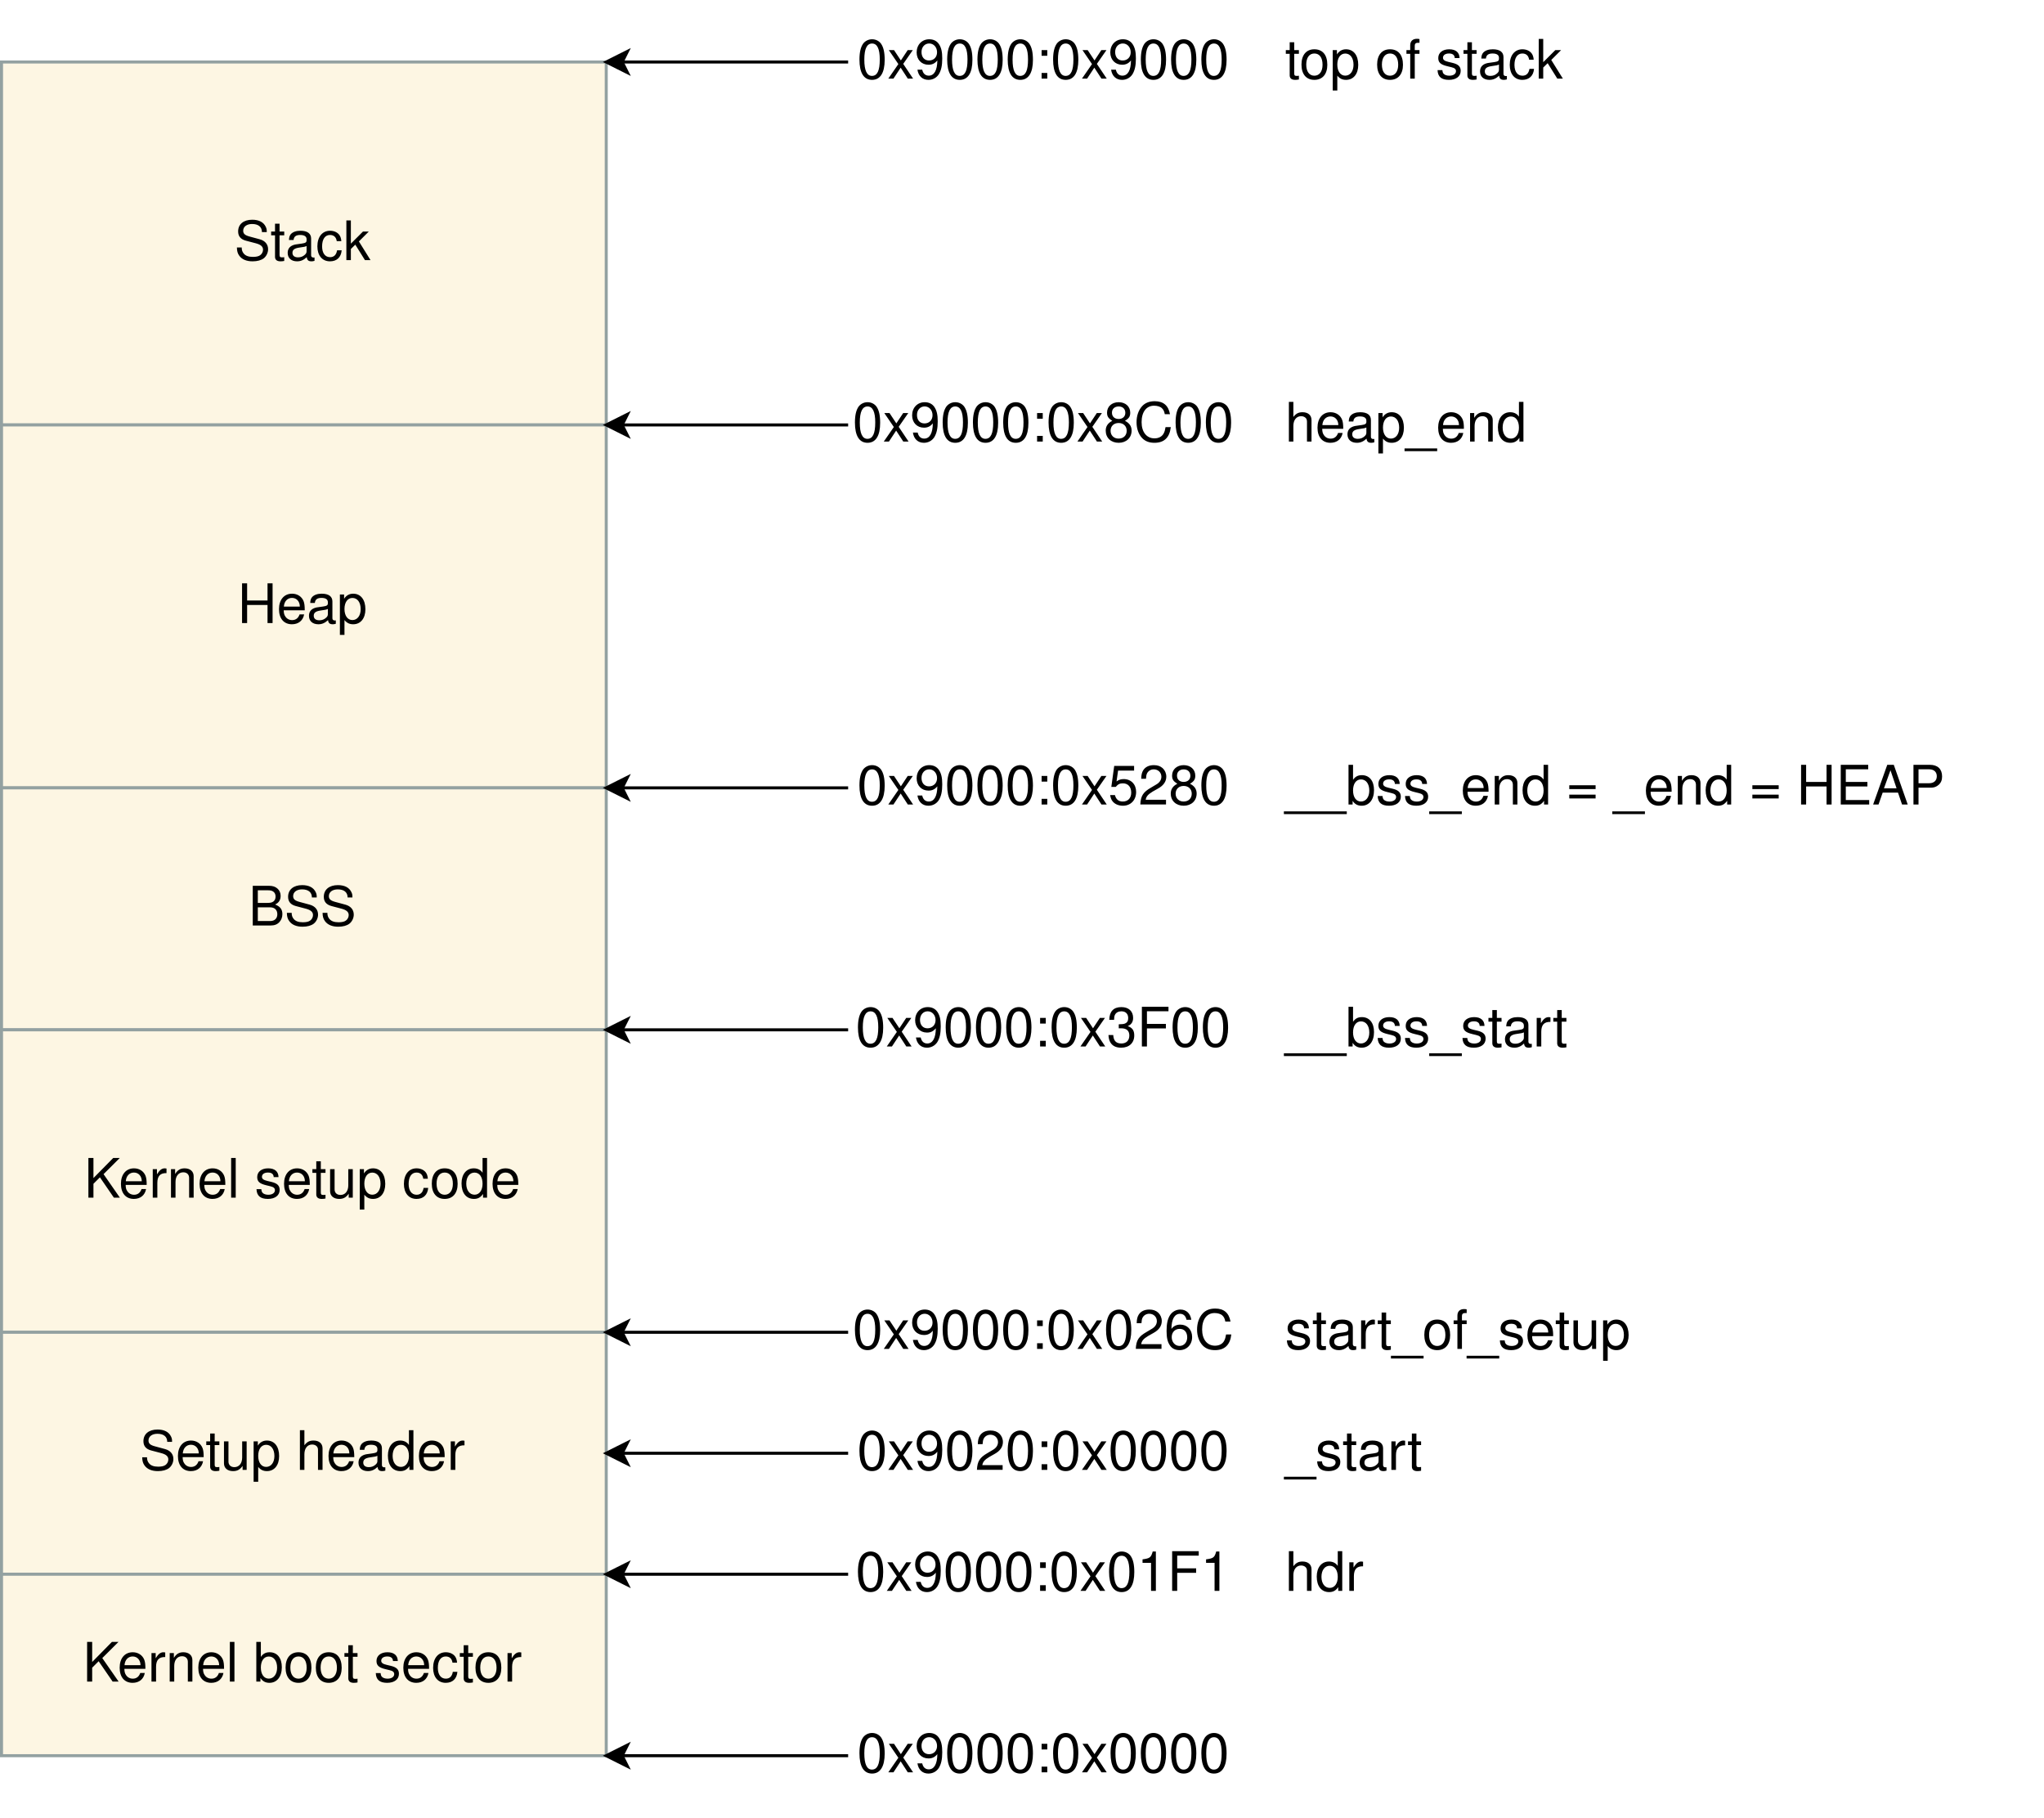
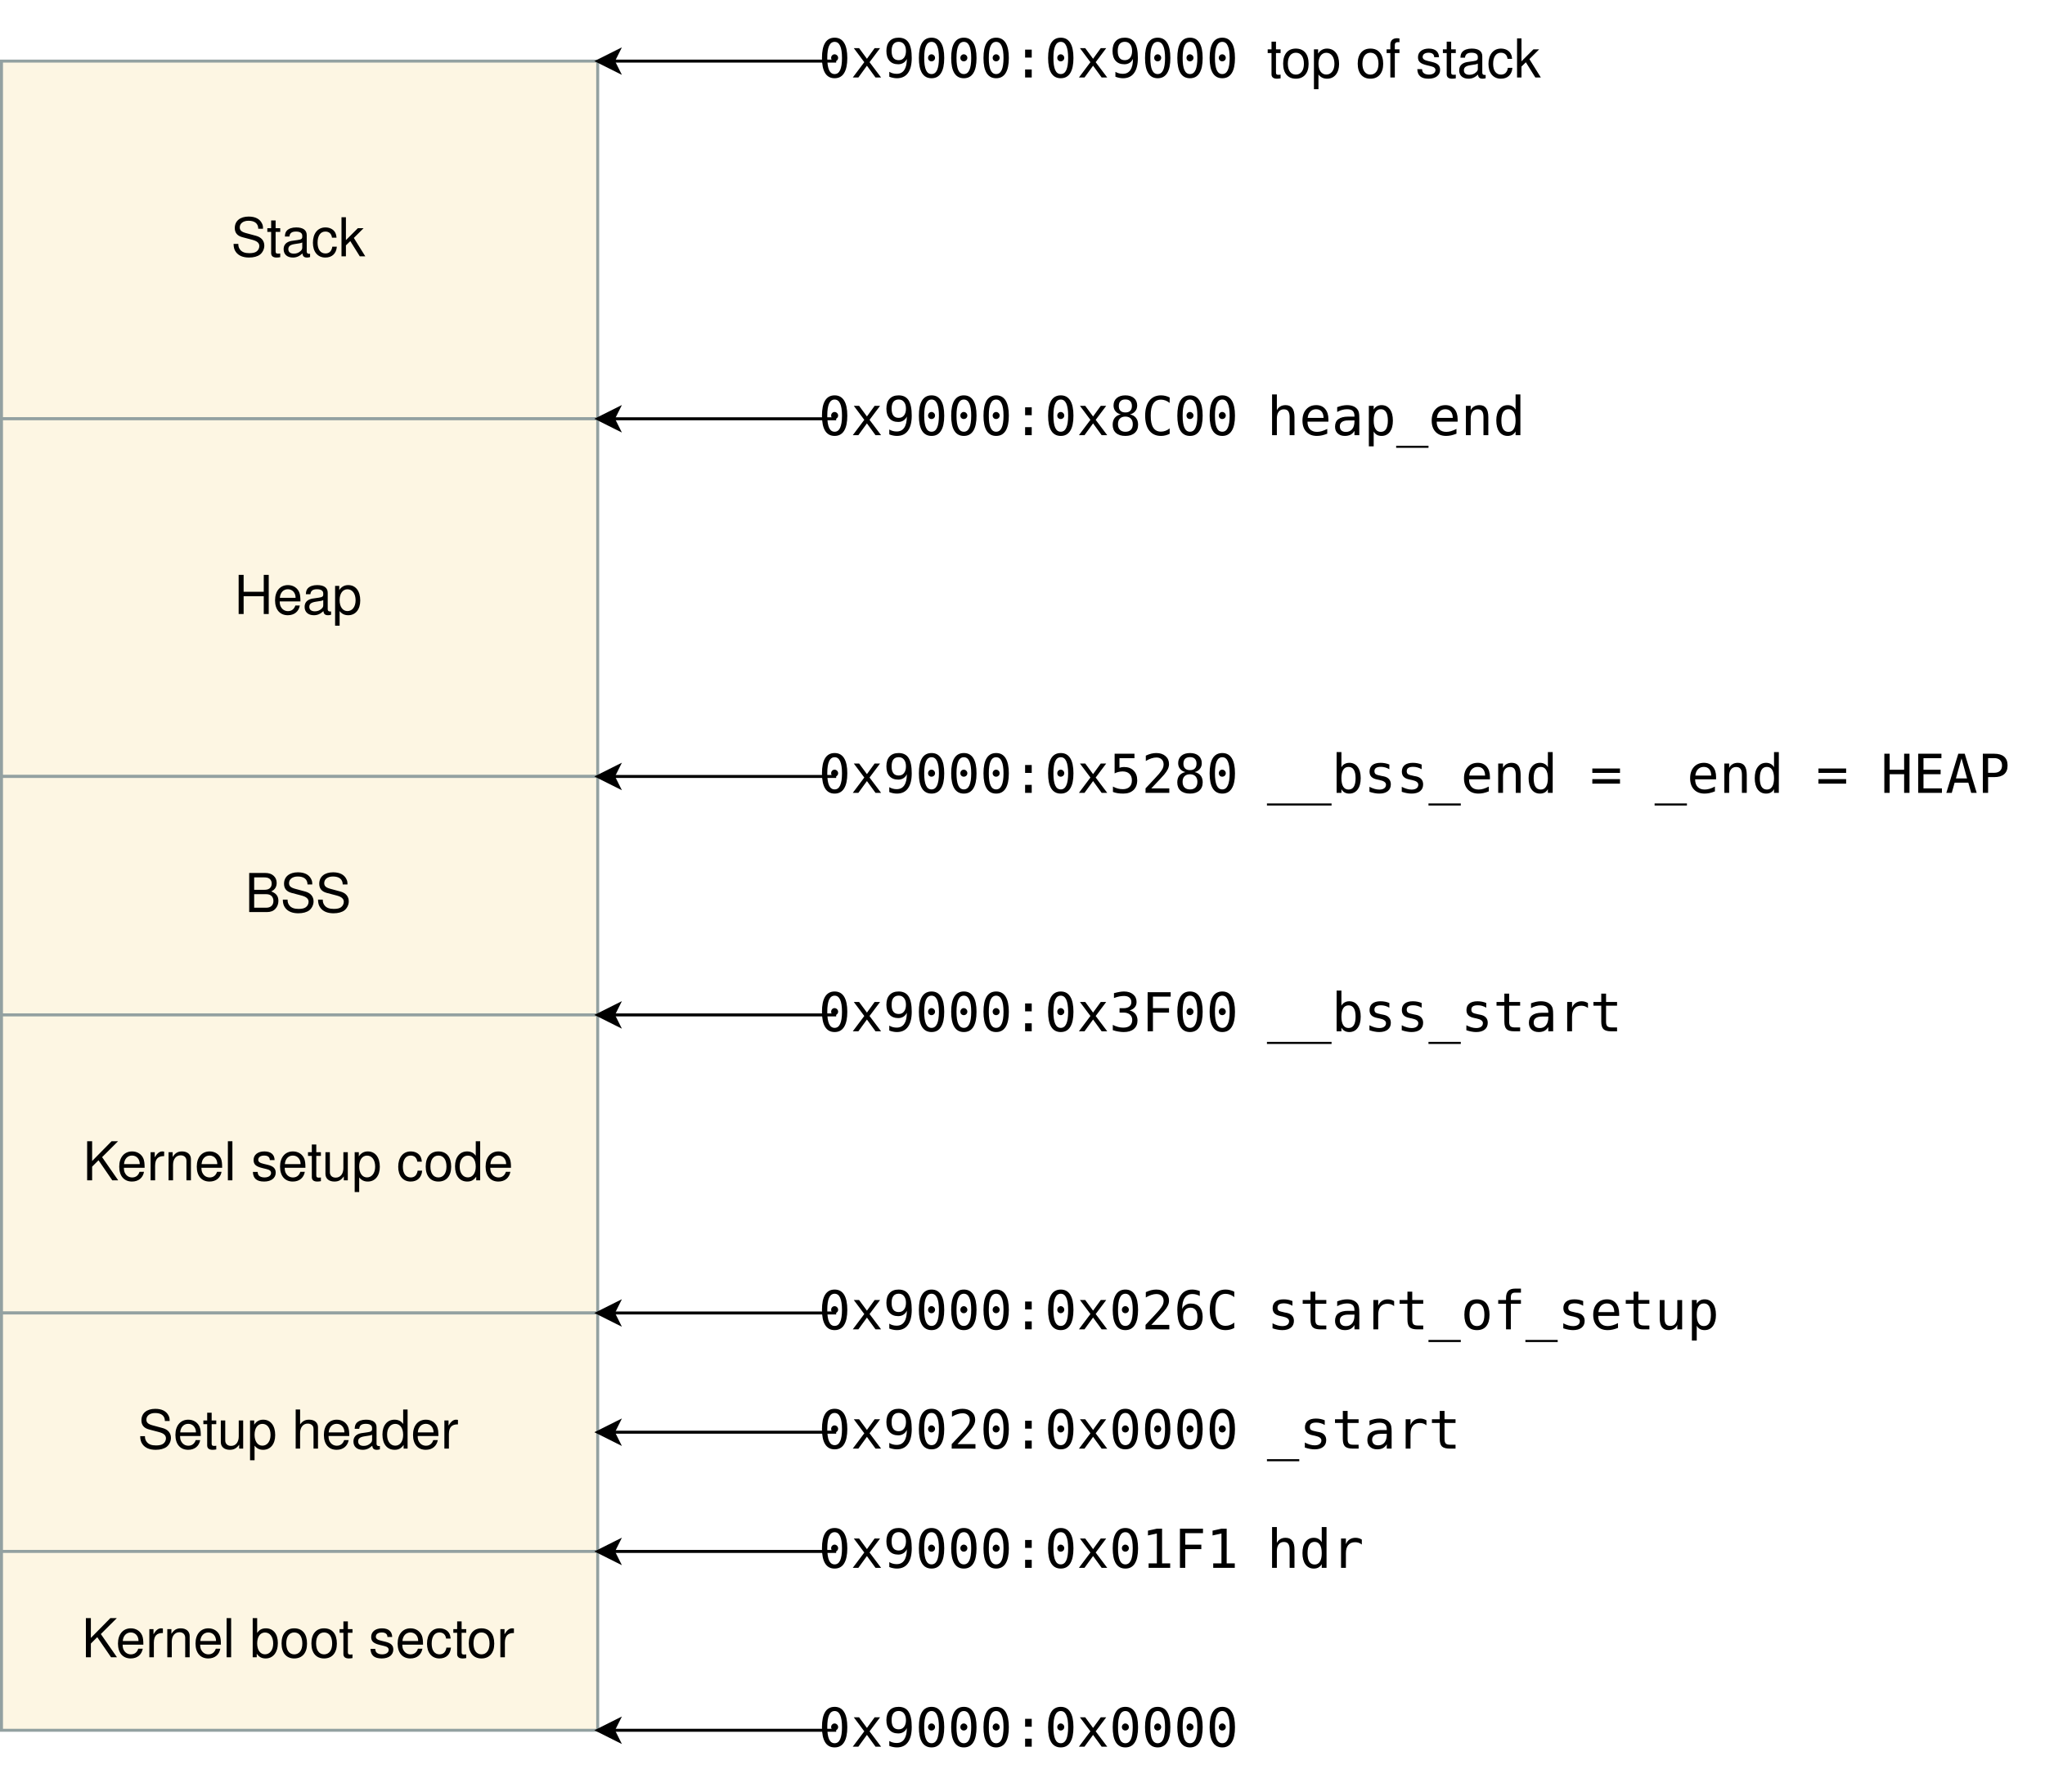
- <svg xmlns="http://www.w3.org/2000/svg" style="background: transparent; background-color: transparent; color-scheme: light dark;" version="1.1" width="676px" height="601px" viewBox="0 0 676 601" content="&lt;mxfile host=&quot;app.diagrams.net&quot;&gt;&lt;diagram name=&quot;Page-1&quot; id=&quot;early-heap&quot;&gt;&lt;mxGraphModel grid=&quot;1&quot; gridSize=&quot;10&quot; guides=&quot;1&quot; tooltips=&quot;1&quot; connect=&quot;1&quot; arrows=&quot;1&quot; fold=&quot;1&quot; page=&quot;1&quot; pageScale=&quot;1&quot; pageWidth=&quot;850&quot; pageHeight=&quot;1100&quot; math=&quot;0&quot; shadow=&quot;0&quot;&gt;&lt;root&gt;&lt;mxCell id=&quot;0&quot; /&gt;&lt;mxCell id=&quot;1&quot; parent=&quot;0&quot; /&gt;&lt;mxCell id=&quot;early-heap-1&quot; parent=&quot;1&quot; style=&quot;rounded=0;whiteSpace=wrap;html=1;fillColor=#FDF6E3;strokeColor=#93A1A1;strokeWidth=1;fontColor=#000000;fontSize=18;fontFamily=Helvetica;&quot; value=&quot;Stack&quot; vertex=&quot;1&quot;&gt;&lt;mxGeometry x=&quot;200&quot; y=&quot;80&quot; width=&quot;200&quot; height=&quot;120&quot; as=&quot;geometry&quot; /&gt;&lt;/mxCell&gt;&lt;mxCell id=&quot;early-heap-2&quot; parent=&quot;1&quot; style=&quot;rounded=0;whiteSpace=wrap;html=1;fillColor=#FDF6E3;strokeColor=#93A1A1;strokeWidth=1;fontColor=#000000;fontSize=18;fontFamily=Helvetica;&quot; value=&quot;Heap&quot; vertex=&quot;1&quot;&gt;&lt;mxGeometry x=&quot;200&quot; y=&quot;200&quot; width=&quot;200&quot; height=&quot;120&quot; as=&quot;geometry&quot; /&gt;&lt;/mxCell&gt;&lt;mxCell id=&quot;early-heap-3&quot; parent=&quot;1&quot; style=&quot;rounded=0;whiteSpace=wrap;html=1;fillColor=#FDF6E3;strokeColor=#93A1A1;strokeWidth=1;fontColor=#000000;fontSize=18;fontFamily=Helvetica;&quot; value=&quot;BSS&quot; vertex=&quot;1&quot;&gt;&lt;mxGeometry x=&quot;200&quot; y=&quot;320&quot; width=&quot;200&quot; height=&quot;80&quot; as=&quot;geometry&quot; /&gt;&lt;/mxCell&gt;&lt;mxCell id=&quot;early-heap-4&quot; parent=&quot;1&quot; style=&quot;rounded=0;whiteSpace=wrap;html=1;fillColor=#FDF6E3;strokeColor=#93A1A1;strokeWidth=1;fontColor=#000000;fontSize=18;fontFamily=Helvetica;&quot; value=&quot;Kernel setup code&quot; vertex=&quot;1&quot;&gt;&lt;mxGeometry x=&quot;200&quot; y=&quot;400&quot; width=&quot;200&quot; height=&quot;100&quot; as=&quot;geometry&quot; /&gt;&lt;/mxCell&gt;&lt;mxCell id=&quot;early-heap-5&quot; parent=&quot;1&quot; style=&quot;rounded=0;whiteSpace=wrap;html=1;fillColor=#FDF6E3;strokeColor=#93A1A1;strokeWidth=1;fontColor=#000000;fontSize=18;fontFamily=Helvetica;&quot; value=&quot;Setup header&quot; vertex=&quot;1&quot;&gt;&lt;mxGeometry x=&quot;200&quot; y=&quot;500&quot; width=&quot;200&quot; height=&quot;80&quot; as=&quot;geometry&quot; /&gt;&lt;/mxCell&gt;&lt;mxCell id=&quot;early-heap-6&quot; parent=&quot;1&quot; style=&quot;rounded=0;whiteSpace=wrap;html=1;fillColor=#FDF6E3;strokeColor=#93A1A1;strokeWidth=1;fontColor=#000000;fontSize=18;fontFamily=Helvetica;&quot; value=&quot;Kernel boot sector&quot; vertex=&quot;1&quot;&gt;&lt;mxGeometry x=&quot;200&quot; y=&quot;580&quot; width=&quot;200&quot; height=&quot;60&quot; as=&quot;geometry&quot; /&gt;&lt;/mxCell&gt;&lt;mxCell id=&quot;early-heap-7&quot; edge=&quot;1&quot; parent=&quot;1&quot; style=&quot;edgeStyle=orthogonalEdgeStyle;rounded=0;orthogonalLoop=1;html=1;&quot;&gt;&lt;mxGeometry relative=&quot;1&quot; as=&quot;geometry&quot;&gt;&lt;mxPoint x=&quot;480&quot; y=&quot;80&quot; as=&quot;sourcePoint&quot; /&gt;&lt;mxPoint x=&quot;400&quot; y=&quot;80&quot; as=&quot;targetPoint&quot; /&gt;&lt;/mxGeometry&gt;&lt;/mxCell&gt;&lt;mxCell id=&quot;early-heap-8&quot; parent=&quot;1&quot; style=&quot;text;html=1;align=center;verticalAlign=middle;whiteSpace=wrap;rounded=0;fontSize=18;fontFamily=Helvetica;fontColor=#000000;&quot; value=&quot;0x9000:0x9000&quot; vertex=&quot;1&quot;&gt;&lt;mxGeometry x=&quot;480&quot; y=&quot;65&quot; width=&quot;130&quot; height=&quot;30&quot; as=&quot;geometry&quot; /&gt;&lt;/mxCell&gt;&lt;mxCell id=&quot;early-heap-9&quot; parent=&quot;1&quot; style=&quot;text;html=1;align=left;verticalAlign=middle;whiteSpace=nowrap;rounded=0;fontSize=18;fontFamily=Helvetica;fontColor=#000000;&quot; value=&quot;top of stack&quot; vertex=&quot;1&quot;&gt;&lt;mxGeometry x=&quot;625&quot; y=&quot;65&quot; width=&quot;251&quot; height=&quot;30&quot; as=&quot;geometry&quot; /&gt;&lt;/mxCell&gt;&lt;mxCell id=&quot;early-heap-10&quot; edge=&quot;1&quot; parent=&quot;1&quot; style=&quot;edgeStyle=orthogonalEdgeStyle;rounded=0;orthogonalLoop=1;html=1;&quot;&gt;&lt;mxGeometry relative=&quot;1&quot; as=&quot;geometry&quot;&gt;&lt;mxPoint x=&quot;480&quot; y=&quot;200&quot; as=&quot;sourcePoint&quot; /&gt;&lt;mxPoint x=&quot;400&quot; y=&quot;200&quot; as=&quot;targetPoint&quot; /&gt;&lt;/mxGeometry&gt;&lt;/mxCell&gt;&lt;mxCell id=&quot;early-heap-11&quot; parent=&quot;1&quot; style=&quot;text;html=1;align=center;verticalAlign=middle;whiteSpace=wrap;rounded=0;fontSize=18;fontFamily=Helvetica;fontColor=#000000;&quot; value=&quot;0x9000:0x8C00&quot; vertex=&quot;1&quot;&gt;&lt;mxGeometry x=&quot;480&quot; y=&quot;185&quot; width=&quot;130&quot; height=&quot;30&quot; as=&quot;geometry&quot; /&gt;&lt;/mxCell&gt;&lt;mxCell id=&quot;early-heap-12&quot; parent=&quot;1&quot; style=&quot;text;html=1;align=left;verticalAlign=middle;whiteSpace=nowrap;rounded=0;fontSize=18;fontFamily=Helvetica;fontColor=#000000;&quot; value=&quot;heap_end&quot; vertex=&quot;1&quot;&gt;&lt;mxGeometry x=&quot;625&quot; y=&quot;185&quot; width=&quot;251&quot; height=&quot;30&quot; as=&quot;geometry&quot; /&gt;&lt;/mxCell&gt;&lt;mxCell id=&quot;early-heap-13&quot; edge=&quot;1&quot; parent=&quot;1&quot; style=&quot;edgeStyle=orthogonalEdgeStyle;rounded=0;orthogonalLoop=1;html=1;&quot;&gt;&lt;mxGeometry relative=&quot;1&quot; as=&quot;geometry&quot;&gt;&lt;mxPoint x=&quot;480&quot; y=&quot;320&quot; as=&quot;sourcePoint&quot; /&gt;&lt;mxPoint x=&quot;400&quot; y=&quot;320&quot; as=&quot;targetPoint&quot; /&gt;&lt;/mxGeometry&gt;&lt;/mxCell&gt;&lt;mxCell id=&quot;early-heap-14&quot; parent=&quot;1&quot; style=&quot;text;html=1;align=center;verticalAlign=middle;whiteSpace=wrap;rounded=0;fontSize=18;fontFamily=Helvetica;fontColor=#000000;&quot; value=&quot;0x9000:0x5280&quot; vertex=&quot;1&quot;&gt;&lt;mxGeometry x=&quot;480&quot; y=&quot;305&quot; width=&quot;130&quot; height=&quot;30&quot; as=&quot;geometry&quot; /&gt;&lt;/mxCell&gt;&lt;mxCell id=&quot;early-heap-15&quot; parent=&quot;1&quot; style=&quot;text;html=1;align=left;verticalAlign=middle;whiteSpace=nowrap;rounded=0;fontSize=18;fontFamily=Helvetica;fontColor=#000000;&quot; value=&quot;__bss_end = _end = HEAP&quot; vertex=&quot;1&quot;&gt;&lt;mxGeometry x=&quot;625&quot; y=&quot;305&quot; width=&quot;251&quot; height=&quot;30&quot; as=&quot;geometry&quot; /&gt;&lt;/mxCell&gt;&lt;mxCell id=&quot;early-heap-16&quot; edge=&quot;1&quot; parent=&quot;1&quot; style=&quot;edgeStyle=orthogonalEdgeStyle;rounded=0;orthogonalLoop=1;html=1;&quot;&gt;&lt;mxGeometry relative=&quot;1&quot; as=&quot;geometry&quot;&gt;&lt;mxPoint x=&quot;480&quot; y=&quot;400&quot; as=&quot;sourcePoint&quot; /&gt;&lt;mxPoint x=&quot;400&quot; y=&quot;400&quot; as=&quot;targetPoint&quot; /&gt;&lt;/mxGeometry&gt;&lt;/mxCell&gt;&lt;mxCell id=&quot;early-heap-17&quot; parent=&quot;1&quot; style=&quot;text;html=1;align=center;verticalAlign=middle;whiteSpace=wrap;rounded=0;fontSize=18;fontFamily=Helvetica;fontColor=#000000;&quot; value=&quot;0x9000:0x3F00&quot; vertex=&quot;1&quot;&gt;&lt;mxGeometry x=&quot;480&quot; y=&quot;385&quot; width=&quot;130&quot; height=&quot;30&quot; as=&quot;geometry&quot; /&gt;&lt;/mxCell&gt;&lt;mxCell id=&quot;early-heap-18&quot; parent=&quot;1&quot; style=&quot;text;html=1;align=left;verticalAlign=middle;whiteSpace=nowrap;rounded=0;fontSize=18;fontFamily=Helvetica;fontColor=#000000;&quot; value=&quot;__bss_start&quot; vertex=&quot;1&quot;&gt;&lt;mxGeometry x=&quot;625&quot; y=&quot;385&quot; width=&quot;251&quot; height=&quot;30&quot; as=&quot;geometry&quot; /&gt;&lt;/mxCell&gt;&lt;mxCell id=&quot;early-heap-19&quot; edge=&quot;1&quot; parent=&quot;1&quot; style=&quot;edgeStyle=orthogonalEdgeStyle;rounded=0;orthogonalLoop=1;html=1;&quot;&gt;&lt;mxGeometry relative=&quot;1&quot; as=&quot;geometry&quot;&gt;&lt;mxPoint x=&quot;480&quot; y=&quot;500&quot; as=&quot;sourcePoint&quot; /&gt;&lt;mxPoint x=&quot;400&quot; y=&quot;500&quot; as=&quot;targetPoint&quot; /&gt;&lt;/mxGeometry&gt;&lt;/mxCell&gt;&lt;mxCell id=&quot;early-heap-20&quot; parent=&quot;1&quot; style=&quot;text;html=1;align=center;verticalAlign=middle;whiteSpace=wrap;rounded=0;fontSize=18;fontFamily=Helvetica;fontColor=#000000;&quot; value=&quot;0x9000:0x026C&quot; vertex=&quot;1&quot;&gt;&lt;mxGeometry x=&quot;480&quot; y=&quot;485&quot; width=&quot;130&quot; height=&quot;30&quot; as=&quot;geometry&quot; /&gt;&lt;/mxCell&gt;&lt;mxCell id=&quot;early-heap-21&quot; parent=&quot;1&quot; style=&quot;text;html=1;align=left;verticalAlign=middle;whiteSpace=nowrap;rounded=0;fontSize=18;fontFamily=Helvetica;fontColor=#000000;&quot; value=&quot;start_of_setup&quot; vertex=&quot;1&quot;&gt;&lt;mxGeometry x=&quot;625&quot; y=&quot;485&quot; width=&quot;251&quot; height=&quot;30&quot; as=&quot;geometry&quot; /&gt;&lt;/mxCell&gt;&lt;mxCell id=&quot;early-heap-22&quot; edge=&quot;1&quot; parent=&quot;1&quot; style=&quot;edgeStyle=orthogonalEdgeStyle;rounded=0;orthogonalLoop=1;html=1;&quot;&gt;&lt;mxGeometry relative=&quot;1&quot; as=&quot;geometry&quot;&gt;&lt;mxPoint x=&quot;480&quot; y=&quot;540&quot; as=&quot;sourcePoint&quot; /&gt;&lt;mxPoint x=&quot;400&quot; y=&quot;540&quot; as=&quot;targetPoint&quot; /&gt;&lt;/mxGeometry&gt;&lt;/mxCell&gt;&lt;mxCell id=&quot;early-heap-23&quot; parent=&quot;1&quot; style=&quot;text;html=1;align=center;verticalAlign=middle;whiteSpace=wrap;rounded=0;fontSize=18;fontFamily=Helvetica;fontColor=#000000;&quot; value=&quot;0x9020:0x0000&quot; vertex=&quot;1&quot;&gt;&lt;mxGeometry x=&quot;480&quot; y=&quot;525&quot; width=&quot;130&quot; height=&quot;30&quot; as=&quot;geometry&quot; /&gt;&lt;/mxCell&gt;&lt;mxCell id=&quot;early-heap-24&quot; parent=&quot;1&quot; style=&quot;text;html=1;align=left;verticalAlign=middle;whiteSpace=nowrap;rounded=0;fontSize=18;fontFamily=Helvetica;fontColor=#000000;&quot; value=&quot;_start&quot; vertex=&quot;1&quot;&gt;&lt;mxGeometry x=&quot;625&quot; y=&quot;525&quot; width=&quot;251&quot; height=&quot;30&quot; as=&quot;geometry&quot; /&gt;&lt;/mxCell&gt;&lt;mxCell id=&quot;early-heap-25&quot; edge=&quot;1&quot; parent=&quot;1&quot; style=&quot;edgeStyle=orthogonalEdgeStyle;rounded=0;orthogonalLoop=1;html=1;&quot;&gt;&lt;mxGeometry relative=&quot;1&quot; as=&quot;geometry&quot;&gt;&lt;mxPoint x=&quot;480&quot; y=&quot;580&quot; as=&quot;sourcePoint&quot; /&gt;&lt;mxPoint x=&quot;400&quot; y=&quot;580&quot; as=&quot;targetPoint&quot; /&gt;&lt;/mxGeometry&gt;&lt;/mxCell&gt;&lt;mxCell id=&quot;early-heap-26&quot; parent=&quot;1&quot; style=&quot;text;html=1;align=center;verticalAlign=middle;whiteSpace=wrap;rounded=0;fontSize=18;fontFamily=Helvetica;fontColor=#000000;&quot; value=&quot;0x9000:0x01F1&quot; vertex=&quot;1&quot;&gt;&lt;mxGeometry x=&quot;480&quot; y=&quot;565&quot; width=&quot;130&quot; height=&quot;30&quot; as=&quot;geometry&quot; /&gt;&lt;/mxCell&gt;&lt;mxCell id=&quot;early-heap-27&quot; parent=&quot;1&quot; style=&quot;text;html=1;align=left;verticalAlign=middle;whiteSpace=nowrap;rounded=0;fontSize=18;fontFamily=Helvetica;fontColor=#000000;&quot; value=&quot;hdr&quot; vertex=&quot;1&quot;&gt;&lt;mxGeometry x=&quot;625&quot; y=&quot;565&quot; width=&quot;251&quot; height=&quot;30&quot; as=&quot;geometry&quot; /&gt;&lt;/mxCell&gt;&lt;mxCell id=&quot;early-heap-28&quot; edge=&quot;1&quot; parent=&quot;1&quot; style=&quot;edgeStyle=orthogonalEdgeStyle;rounded=0;orthogonalLoop=1;html=1;&quot;&gt;&lt;mxGeometry relative=&quot;1&quot; as=&quot;geometry&quot;&gt;&lt;mxPoint x=&quot;480&quot; y=&quot;640&quot; as=&quot;sourcePoint&quot; /&gt;&lt;mxPoint x=&quot;400&quot; y=&quot;640&quot; as=&quot;targetPoint&quot; /&gt;&lt;/mxGeometry&gt;&lt;/mxCell&gt;&lt;mxCell id=&quot;early-heap-29&quot; parent=&quot;1&quot; style=&quot;text;html=1;align=center;verticalAlign=middle;whiteSpace=wrap;rounded=0;fontSize=18;fontFamily=Helvetica;fontColor=#000000;&quot; value=&quot;0x9000:0x0000&quot; vertex=&quot;1&quot;&gt;&lt;mxGeometry x=&quot;480&quot; y=&quot;625&quot; width=&quot;130&quot; height=&quot;30&quot; as=&quot;geometry&quot; /&gt;&lt;/mxCell&gt;&lt;/root&gt;&lt;/mxGraphModel&gt;&lt;/diagram&gt;&lt;/mxfile&gt;">
+ <svg xmlns="http://www.w3.org/2000/svg" style="background: transparent; background-color: transparent; color-scheme: light dark;" version="1.1" width="686px" height="601px" viewBox="0 0 686 601" content="&lt;mxfile host=&quot;app.diagrams.net&quot;&gt;&lt;diagram name=&quot;Page-1&quot; id=&quot;early-heap&quot;&gt;&lt;mxGraphModel grid=&quot;1&quot; gridSize=&quot;10&quot; guides=&quot;1&quot; tooltips=&quot;1&quot; connect=&quot;1&quot; arrows=&quot;1&quot; fold=&quot;1&quot; page=&quot;1&quot; pageScale=&quot;1&quot; pageWidth=&quot;850&quot; pageHeight=&quot;1100&quot; math=&quot;0&quot; shadow=&quot;0&quot;&gt;&lt;root&gt;&lt;mxCell id=&quot;0&quot; /&gt;&lt;mxCell id=&quot;1&quot; parent=&quot;0&quot; /&gt;&lt;mxCell id=&quot;early-heap-1&quot; parent=&quot;1&quot; style=&quot;rounded=0;whiteSpace=wrap;html=1;fillColor=#FDF6E3;strokeColor=#93A1A1;strokeWidth=1;fontColor=#000000;fontSize=18;fontFamily=Helvetica;&quot; value=&quot;Stack&quot; vertex=&quot;1&quot;&gt;&lt;mxGeometry x=&quot;200&quot; y=&quot;80&quot; width=&quot;200&quot; height=&quot;120&quot; as=&quot;geometry&quot; /&gt;&lt;/mxCell&gt;&lt;mxCell id=&quot;early-heap-2&quot; parent=&quot;1&quot; style=&quot;rounded=0;whiteSpace=wrap;html=1;fillColor=#FDF6E3;strokeColor=#93A1A1;strokeWidth=1;fontColor=#000000;fontSize=18;fontFamily=Helvetica;&quot; value=&quot;Heap&quot; vertex=&quot;1&quot;&gt;&lt;mxGeometry x=&quot;200&quot; y=&quot;200&quot; width=&quot;200&quot; height=&quot;120&quot; as=&quot;geometry&quot; /&gt;&lt;/mxCell&gt;&lt;mxCell id=&quot;early-heap-3&quot; parent=&quot;1&quot; style=&quot;rounded=0;whiteSpace=wrap;html=1;fillColor=#FDF6E3;strokeColor=#93A1A1;strokeWidth=1;fontColor=#000000;fontSize=18;fontFamily=Helvetica;&quot; value=&quot;BSS&quot; vertex=&quot;1&quot;&gt;&lt;mxGeometry x=&quot;200&quot; y=&quot;320&quot; width=&quot;200&quot; height=&quot;80&quot; as=&quot;geometry&quot; /&gt;&lt;/mxCell&gt;&lt;mxCell id=&quot;early-heap-4&quot; parent=&quot;1&quot; style=&quot;rounded=0;whiteSpace=wrap;html=1;fillColor=#FDF6E3;strokeColor=#93A1A1;strokeWidth=1;fontColor=#000000;fontSize=18;fontFamily=Helvetica;&quot; value=&quot;Kernel setup code&quot; vertex=&quot;1&quot;&gt;&lt;mxGeometry x=&quot;200&quot; y=&quot;400&quot; width=&quot;200&quot; height=&quot;100&quot; as=&quot;geometry&quot; /&gt;&lt;/mxCell&gt;&lt;mxCell id=&quot;early-heap-5&quot; parent=&quot;1&quot; style=&quot;rounded=0;whiteSpace=wrap;html=1;fillColor=#FDF6E3;strokeColor=#93A1A1;strokeWidth=1;fontColor=#000000;fontSize=18;fontFamily=Helvetica;&quot; value=&quot;Setup header&quot; vertex=&quot;1&quot;&gt;&lt;mxGeometry x=&quot;200&quot; y=&quot;500&quot; width=&quot;200&quot; height=&quot;80&quot; as=&quot;geometry&quot; /&gt;&lt;/mxCell&gt;&lt;mxCell id=&quot;early-heap-6&quot; parent=&quot;1&quot; style=&quot;rounded=0;whiteSpace=wrap;html=1;fillColor=#FDF6E3;strokeColor=#93A1A1;strokeWidth=1;fontColor=#000000;fontSize=18;fontFamily=Helvetica;&quot; value=&quot;Kernel boot sector&quot; vertex=&quot;1&quot;&gt;&lt;mxGeometry x=&quot;200&quot; y=&quot;580&quot; width=&quot;200&quot; height=&quot;60&quot; as=&quot;geometry&quot; /&gt;&lt;/mxCell&gt;&lt;mxCell id=&quot;early-heap-7&quot; edge=&quot;1&quot; parent=&quot;1&quot; style=&quot;edgeStyle=orthogonalEdgeStyle;rounded=0;orthogonalLoop=1;html=1;&quot;&gt;&lt;mxGeometry relative=&quot;1&quot; as=&quot;geometry&quot;&gt;&lt;mxPoint x=&quot;480&quot; y=&quot;80&quot; as=&quot;sourcePoint&quot; /&gt;&lt;mxPoint x=&quot;400&quot; y=&quot;80&quot; as=&quot;targetPoint&quot; /&gt;&lt;/mxGeometry&gt;&lt;/mxCell&gt;&lt;mxCell id=&quot;early-heap-8&quot; parent=&quot;1&quot; style=&quot;text;html=1;align=center;verticalAlign=middle;whiteSpace=wrap;rounded=0;fontSize=18;fontFamily=monospace;fontColor=#000000;&quot; value=&quot;0x9000:0x9000&quot; vertex=&quot;1&quot;&gt;&lt;mxGeometry x=&quot;480&quot; y=&quot;65&quot; width=&quot;130&quot; height=&quot;30&quot; as=&quot;geometry&quot; /&gt;&lt;/mxCell&gt;&lt;mxCell id=&quot;early-heap-9&quot; parent=&quot;1&quot; style=&quot;text;html=1;align=left;verticalAlign=middle;whiteSpace=nowrap;rounded=0;fontSize=18;fontFamily=Helvetica;fontColor=#000000;&quot; value=&quot;top of stack&quot; vertex=&quot;1&quot;&gt;&lt;mxGeometry x=&quot;625&quot; y=&quot;65&quot; width=&quot;251&quot; height=&quot;30&quot; as=&quot;geometry&quot; /&gt;&lt;/mxCell&gt;&lt;mxCell id=&quot;early-heap-10&quot; edge=&quot;1&quot; parent=&quot;1&quot; style=&quot;edgeStyle=orthogonalEdgeStyle;rounded=0;orthogonalLoop=1;html=1;&quot;&gt;&lt;mxGeometry relative=&quot;1&quot; as=&quot;geometry&quot;&gt;&lt;mxPoint x=&quot;480&quot; y=&quot;200&quot; as=&quot;sourcePoint&quot; /&gt;&lt;mxPoint x=&quot;400&quot; y=&quot;200&quot; as=&quot;targetPoint&quot; /&gt;&lt;/mxGeometry&gt;&lt;/mxCell&gt;&lt;mxCell id=&quot;early-heap-11&quot; parent=&quot;1&quot; style=&quot;text;html=1;align=center;verticalAlign=middle;whiteSpace=wrap;rounded=0;fontSize=18;fontFamily=monospace;fontColor=#000000;&quot; value=&quot;0x9000:0x8C00&quot; vertex=&quot;1&quot;&gt;&lt;mxGeometry x=&quot;480&quot; y=&quot;185&quot; width=&quot;130&quot; height=&quot;30&quot; as=&quot;geometry&quot; /&gt;&lt;/mxCell&gt;&lt;mxCell id=&quot;early-heap-12&quot; parent=&quot;1&quot; style=&quot;text;html=1;align=left;verticalAlign=middle;whiteSpace=nowrap;rounded=0;fontSize=18;fontFamily=monospace;fontColor=#000000;&quot; value=&quot;heap_end&quot; vertex=&quot;1&quot;&gt;&lt;mxGeometry x=&quot;625&quot; y=&quot;185&quot; width=&quot;251&quot; height=&quot;30&quot; as=&quot;geometry&quot; /&gt;&lt;/mxCell&gt;&lt;mxCell id=&quot;early-heap-13&quot; edge=&quot;1&quot; parent=&quot;1&quot; style=&quot;edgeStyle=orthogonalEdgeStyle;rounded=0;orthogonalLoop=1;html=1;&quot;&gt;&lt;mxGeometry relative=&quot;1&quot; as=&quot;geometry&quot;&gt;&lt;mxPoint x=&quot;480&quot; y=&quot;320&quot; as=&quot;sourcePoint&quot; /&gt;&lt;mxPoint x=&quot;400&quot; y=&quot;320&quot; as=&quot;targetPoint&quot; /&gt;&lt;/mxGeometry&gt;&lt;/mxCell&gt;&lt;mxCell id=&quot;early-heap-14&quot; parent=&quot;1&quot; style=&quot;text;html=1;align=center;verticalAlign=middle;whiteSpace=wrap;rounded=0;fontSize=18;fontFamily=monospace;fontColor=#000000;&quot; value=&quot;0x9000:0x5280&quot; vertex=&quot;1&quot;&gt;&lt;mxGeometry x=&quot;480&quot; y=&quot;305&quot; width=&quot;130&quot; height=&quot;30&quot; as=&quot;geometry&quot; /&gt;&lt;/mxCell&gt;&lt;mxCell id=&quot;early-heap-15&quot; parent=&quot;1&quot; style=&quot;text;html=1;align=left;verticalAlign=middle;whiteSpace=nowrap;rounded=0;fontSize=18;fontFamily=monospace;fontColor=#000000;&quot; value=&quot;__bss_end = _end = HEAP&quot; vertex=&quot;1&quot;&gt;&lt;mxGeometry x=&quot;625&quot; y=&quot;305&quot; width=&quot;251&quot; height=&quot;30&quot; as=&quot;geometry&quot; /&gt;&lt;/mxCell&gt;&lt;mxCell id=&quot;early-heap-16&quot; edge=&quot;1&quot; parent=&quot;1&quot; style=&quot;edgeStyle=orthogonalEdgeStyle;rounded=0;orthogonalLoop=1;html=1;&quot;&gt;&lt;mxGeometry relative=&quot;1&quot; as=&quot;geometry&quot;&gt;&lt;mxPoint x=&quot;480&quot; y=&quot;400&quot; as=&quot;sourcePoint&quot; /&gt;&lt;mxPoint x=&quot;400&quot; y=&quot;400&quot; as=&quot;targetPoint&quot; /&gt;&lt;/mxGeometry&gt;&lt;/mxCell&gt;&lt;mxCell id=&quot;early-heap-17&quot; parent=&quot;1&quot; style=&quot;text;html=1;align=center;verticalAlign=middle;whiteSpace=wrap;rounded=0;fontSize=18;fontFamily=monospace;fontColor=#000000;&quot; value=&quot;0x9000:0x3F00&quot; vertex=&quot;1&quot;&gt;&lt;mxGeometry x=&quot;480&quot; y=&quot;385&quot; width=&quot;130&quot; height=&quot;30&quot; as=&quot;geometry&quot; /&gt;&lt;/mxCell&gt;&lt;mxCell id=&quot;early-heap-18&quot; parent=&quot;1&quot; style=&quot;text;html=1;align=left;verticalAlign=middle;whiteSpace=nowrap;rounded=0;fontSize=18;fontFamily=monospace;fontColor=#000000;&quot; value=&quot;__bss_start&quot; vertex=&quot;1&quot;&gt;&lt;mxGeometry x=&quot;625&quot; y=&quot;385&quot; width=&quot;251&quot; height=&quot;30&quot; as=&quot;geometry&quot; /&gt;&lt;/mxCell&gt;&lt;mxCell id=&quot;early-heap-19&quot; edge=&quot;1&quot; parent=&quot;1&quot; style=&quot;edgeStyle=orthogonalEdgeStyle;rounded=0;orthogonalLoop=1;html=1;&quot;&gt;&lt;mxGeometry relative=&quot;1&quot; as=&quot;geometry&quot;&gt;&lt;mxPoint x=&quot;480&quot; y=&quot;500&quot; as=&quot;sourcePoint&quot; /&gt;&lt;mxPoint x=&quot;400&quot; y=&quot;500&quot; as=&quot;targetPoint&quot; /&gt;&lt;/mxGeometry&gt;&lt;/mxCell&gt;&lt;mxCell id=&quot;early-heap-20&quot; parent=&quot;1&quot; style=&quot;text;html=1;align=center;verticalAlign=middle;whiteSpace=wrap;rounded=0;fontSize=18;fontFamily=monospace;fontColor=#000000;&quot; value=&quot;0x9000:0x026C&quot; vertex=&quot;1&quot;&gt;&lt;mxGeometry x=&quot;480&quot; y=&quot;485&quot; width=&quot;130&quot; height=&quot;30&quot; as=&quot;geometry&quot; /&gt;&lt;/mxCell&gt;&lt;mxCell id=&quot;early-heap-21&quot; parent=&quot;1&quot; style=&quot;text;html=1;align=left;verticalAlign=middle;whiteSpace=nowrap;rounded=0;fontSize=18;fontFamily=monospace;fontColor=#000000;&quot; value=&quot;start_of_setup&quot; vertex=&quot;1&quot;&gt;&lt;mxGeometry x=&quot;625&quot; y=&quot;485&quot; width=&quot;251&quot; height=&quot;30&quot; as=&quot;geometry&quot; /&gt;&lt;/mxCell&gt;&lt;mxCell id=&quot;early-heap-22&quot; edge=&quot;1&quot; parent=&quot;1&quot; style=&quot;edgeStyle=orthogonalEdgeStyle;rounded=0;orthogonalLoop=1;html=1;&quot;&gt;&lt;mxGeometry relative=&quot;1&quot; as=&quot;geometry&quot;&gt;&lt;mxPoint x=&quot;480&quot; y=&quot;540&quot; as=&quot;sourcePoint&quot; /&gt;&lt;mxPoint x=&quot;400&quot; y=&quot;540&quot; as=&quot;targetPoint&quot; /&gt;&lt;/mxGeometry&gt;&lt;/mxCell&gt;&lt;mxCell id=&quot;early-heap-23&quot; parent=&quot;1&quot; style=&quot;text;html=1;align=center;verticalAlign=middle;whiteSpace=wrap;rounded=0;fontSize=18;fontFamily=monospace;fontColor=#000000;&quot; value=&quot;0x9020:0x0000&quot; vertex=&quot;1&quot;&gt;&lt;mxGeometry x=&quot;480&quot; y=&quot;525&quot; width=&quot;130&quot; height=&quot;30&quot; as=&quot;geometry&quot; /&gt;&lt;/mxCell&gt;&lt;mxCell id=&quot;early-heap-24&quot; parent=&quot;1&quot; style=&quot;text;html=1;align=left;verticalAlign=middle;whiteSpace=nowrap;rounded=0;fontSize=18;fontFamily=monospace;fontColor=#000000;&quot; value=&quot;_start&quot; vertex=&quot;1&quot;&gt;&lt;mxGeometry x=&quot;625&quot; y=&quot;525&quot; width=&quot;251&quot; height=&quot;30&quot; as=&quot;geometry&quot; /&gt;&lt;/mxCell&gt;&lt;mxCell id=&quot;early-heap-25&quot; edge=&quot;1&quot; parent=&quot;1&quot; style=&quot;edgeStyle=orthogonalEdgeStyle;rounded=0;orthogonalLoop=1;html=1;&quot;&gt;&lt;mxGeometry relative=&quot;1&quot; as=&quot;geometry&quot;&gt;&lt;mxPoint x=&quot;480&quot; y=&quot;580&quot; as=&quot;sourcePoint&quot; /&gt;&lt;mxPoint x=&quot;400&quot; y=&quot;580&quot; as=&quot;targetPoint&quot; /&gt;&lt;/mxGeometry&gt;&lt;/mxCell&gt;&lt;mxCell id=&quot;early-heap-26&quot; parent=&quot;1&quot; style=&quot;text;html=1;align=center;verticalAlign=middle;whiteSpace=wrap;rounded=0;fontSize=18;fontFamily=monospace;fontColor=#000000;&quot; value=&quot;0x9000:0x01F1&quot; vertex=&quot;1&quot;&gt;&lt;mxGeometry x=&quot;480&quot; y=&quot;565&quot; width=&quot;130&quot; height=&quot;30&quot; as=&quot;geometry&quot; /&gt;&lt;/mxCell&gt;&lt;mxCell id=&quot;early-heap-27&quot; parent=&quot;1&quot; style=&quot;text;html=1;align=left;verticalAlign=middle;whiteSpace=nowrap;rounded=0;fontSize=18;fontFamily=monospace;fontColor=#000000;&quot; value=&quot;hdr&quot; vertex=&quot;1&quot;&gt;&lt;mxGeometry x=&quot;625&quot; y=&quot;565&quot; width=&quot;251&quot; height=&quot;30&quot; as=&quot;geometry&quot; /&gt;&lt;/mxCell&gt;&lt;mxCell id=&quot;early-heap-28&quot; edge=&quot;1&quot; parent=&quot;1&quot; style=&quot;edgeStyle=orthogonalEdgeStyle;rounded=0;orthogonalLoop=1;html=1;&quot;&gt;&lt;mxGeometry relative=&quot;1&quot; as=&quot;geometry&quot;&gt;&lt;mxPoint x=&quot;480&quot; y=&quot;640&quot; as=&quot;sourcePoint&quot; /&gt;&lt;mxPoint x=&quot;400&quot; y=&quot;640&quot; as=&quot;targetPoint&quot; /&gt;&lt;/mxGeometry&gt;&lt;/mxCell&gt;&lt;mxCell id=&quot;early-heap-29&quot; parent=&quot;1&quot; style=&quot;text;html=1;align=center;verticalAlign=middle;whiteSpace=wrap;rounded=0;fontSize=18;fontFamily=monospace;fontColor=#000000;&quot; value=&quot;0x9000:0x0000&quot; vertex=&quot;1&quot;&gt;&lt;mxGeometry x=&quot;480&quot; y=&quot;625&quot; width=&quot;130&quot; height=&quot;30&quot; as=&quot;geometry&quot; /&gt;&lt;/mxCell&gt;&lt;/root&gt;&lt;/mxGraphModel&gt;&lt;/diagram&gt;&lt;/mxfile&gt;">
  <defs />
  <g>
    <rect x="0.5" y="20.5" width="200" height="120" fill="#fdf6e3" stroke="#93a1a1" style="fill: light-dark(rgb(253, 246, 227), rgb(32, 26, 10)); stroke: light-dark(rgb(147, 161, 161), rgb(92, 104, 104));" />
    <text x="100" y="86" fill="#000000" style="fill: light-dark(rgb(0, 0, 0), rgb(237, 237, 237));" font-family="Helvetica" font-size="18px" text-anchor="middle">Stack</text>
    <rect x="0.5" y="140.5" width="200" height="120" fill="#fdf6e3" stroke="#93a1a1" style="fill: light-dark(rgb(253, 246, 227), rgb(32, 26, 10)); stroke: light-dark(rgb(147, 161, 161), rgb(92, 104, 104));" />
    <text x="100" y="206" fill="#000000" style="fill: light-dark(rgb(0, 0, 0), rgb(237, 237, 237));" font-family="Helvetica" font-size="18px" text-anchor="middle">Heap</text>
    <rect x="0.5" y="260.5" width="200" height="80" fill="#fdf6e3" stroke="#93a1a1" style="fill: light-dark(rgb(253, 246, 227), rgb(32, 26, 10)); stroke: light-dark(rgb(147, 161, 161), rgb(92, 104, 104));" />
    <text x="100" y="306" fill="#000000" style="fill: light-dark(rgb(0, 0, 0), rgb(237, 237, 237));" font-family="Helvetica" font-size="18px" text-anchor="middle">BSS</text>
    <rect x="0.5" y="340.5" width="200" height="100" fill="#fdf6e3" stroke="#93a1a1" style="fill: light-dark(rgb(253, 246, 227), rgb(32, 26, 10)); stroke: light-dark(rgb(147, 161, 161), rgb(92, 104, 104));" />
    <text x="100" y="396" fill="#000000" style="fill: light-dark(rgb(0, 0, 0), rgb(237, 237, 237));" font-family="Helvetica" font-size="18px" text-anchor="middle">Kernel setup code</text>
    <rect x="0.5" y="440.5" width="200" height="80" fill="#fdf6e3" stroke="#93a1a1" style="fill: light-dark(rgb(253, 246, 227), rgb(32, 26, 10)); stroke: light-dark(rgb(147, 161, 161), rgb(92, 104, 104));" />
    <text x="100" y="486" fill="#000000" style="fill: light-dark(rgb(0, 0, 0), rgb(237, 237, 237));" font-family="Helvetica" font-size="18px" text-anchor="middle">Setup header</text>
    <rect x="0.5" y="520.5" width="200" height="60" fill="#fdf6e3" stroke="#93a1a1" style="fill: light-dark(rgb(253, 246, 227), rgb(32, 26, 10)); stroke: light-dark(rgb(147, 161, 161), rgb(92, 104, 104));" />
    <text x="100" y="556" fill="#000000" style="fill: light-dark(rgb(0, 0, 0), rgb(237, 237, 237));" font-family="Helvetica" font-size="18px" text-anchor="middle">Kernel boot sector</text>
    <path d="M 280.5 20.5 L 205.75 20.5" fill="none" stroke="#000000" style="stroke: light-dark(rgb(0, 0, 0), rgb(255, 255, 255));" />
    <path d="M 200.5 20.5 L 207.5 17 L 205.75 20.5 L 207.5 24 Z" fill="#000000" stroke="#000000" style="fill: light-dark(rgb(0, 0, 0), rgb(255, 255, 255)); stroke: light-dark(rgb(0, 0, 0), rgb(255, 255, 255));" />
-     <text x="345" y="26" fill="#000000" style="fill: light-dark(rgb(0, 0, 0), rgb(237, 237, 237));" font-family="Helvetica" font-size="18px" text-anchor="middle">0x9000:0x9000</text>
+     <text x="345" y="26" fill="#000000" style="fill: light-dark(rgb(0, 0, 0), rgb(237, 237, 237));" font-family="monospace" font-size="18px" text-anchor="middle">0x9000:0x9000</text>
    <text x="425" y="26" fill="#000000" style="fill: light-dark(rgb(0, 0, 0), rgb(237, 237, 237));" font-family="Helvetica" font-size="18px" text-anchor="start">top of stack</text>
    <path d="M 280.5 140.5 L 205.75 140.5" fill="none" stroke="#000000" style="stroke: light-dark(rgb(0, 0, 0), rgb(255, 255, 255));" />
    <path d="M 200.5 140.5 L 207.5 137 L 205.75 140.5 L 207.5 144 Z" fill="#000000" stroke="#000000" style="fill: light-dark(rgb(0, 0, 0), rgb(255, 255, 255)); stroke: light-dark(rgb(0, 0, 0), rgb(255, 255, 255));" />
-     <text x="345" y="146" fill="#000000" style="fill: light-dark(rgb(0, 0, 0), rgb(237, 237, 237));" font-family="Helvetica" font-size="18px" text-anchor="middle">0x9000:0x8C00</text>
-     <text x="425" y="146" fill="#000000" style="fill: light-dark(rgb(0, 0, 0), rgb(237, 237, 237));" font-family="Helvetica" font-size="18px" text-anchor="start">heap_end</text>
+     <text x="345" y="146" fill="#000000" style="fill: light-dark(rgb(0, 0, 0), rgb(237, 237, 237));" font-family="monospace" font-size="18px" text-anchor="middle">0x9000:0x8C00</text>
+     <text x="425" y="146" fill="#000000" style="fill: light-dark(rgb(0, 0, 0), rgb(237, 237, 237));" font-family="monospace" font-size="18px" text-anchor="start">heap_end</text>
    <path d="M 280.5 260.5 L 205.75 260.5" fill="none" stroke="#000000" style="stroke: light-dark(rgb(0, 0, 0), rgb(255, 255, 255));" />
    <path d="M 200.5 260.5 L 207.5 257 L 205.75 260.5 L 207.5 264 Z" fill="#000000" stroke="#000000" style="fill: light-dark(rgb(0, 0, 0), rgb(255, 255, 255)); stroke: light-dark(rgb(0, 0, 0), rgb(255, 255, 255));" />
-     <text x="345" y="266" fill="#000000" style="fill: light-dark(rgb(0, 0, 0), rgb(237, 237, 237));" font-family="Helvetica" font-size="18px" text-anchor="middle">0x9000:0x5280</text>
-     <text x="425" y="266" fill="#000000" style="fill: light-dark(rgb(0, 0, 0), rgb(237, 237, 237));" font-family="Helvetica" font-size="18px" text-anchor="start">__bss_end = _end = HEAP</text>
+     <text x="345" y="266" fill="#000000" style="fill: light-dark(rgb(0, 0, 0), rgb(237, 237, 237));" font-family="monospace" font-size="18px" text-anchor="middle">0x9000:0x5280</text>
+     <text x="425" y="266" fill="#000000" style="fill: light-dark(rgb(0, 0, 0), rgb(237, 237, 237));" font-family="monospace" font-size="18px" text-anchor="start">__bss_end = _end = HEAP</text>
    <path d="M 280.5 340.5 L 205.75 340.5" fill="none" stroke="#000000" style="stroke: light-dark(rgb(0, 0, 0), rgb(255, 255, 255));" />
    <path d="M 200.5 340.5 L 207.5 337 L 205.75 340.5 L 207.5 344 Z" fill="#000000" stroke="#000000" style="fill: light-dark(rgb(0, 0, 0), rgb(255, 255, 255)); stroke: light-dark(rgb(0, 0, 0), rgb(255, 255, 255));" />
-     <text x="345" y="346" fill="#000000" style="fill: light-dark(rgb(0, 0, 0), rgb(237, 237, 237));" font-family="Helvetica" font-size="18px" text-anchor="middle">0x9000:0x3F00</text>
-     <text x="425" y="346" fill="#000000" style="fill: light-dark(rgb(0, 0, 0), rgb(237, 237, 237));" font-family="Helvetica" font-size="18px" text-anchor="start">__bss_start</text>
+     <text x="345" y="346" fill="#000000" style="fill: light-dark(rgb(0, 0, 0), rgb(237, 237, 237));" font-family="monospace" font-size="18px" text-anchor="middle">0x9000:0x3F00</text>
+     <text x="425" y="346" fill="#000000" style="fill: light-dark(rgb(0, 0, 0), rgb(237, 237, 237));" font-family="monospace" font-size="18px" text-anchor="start">__bss_start</text>
    <path d="M 280.5 440.5 L 205.75 440.5" fill="none" stroke="#000000" style="stroke: light-dark(rgb(0, 0, 0), rgb(255, 255, 255));" />
    <path d="M 200.5 440.5 L 207.5 437 L 205.75 440.5 L 207.5 444 Z" fill="#000000" stroke="#000000" style="fill: light-dark(rgb(0, 0, 0), rgb(255, 255, 255)); stroke: light-dark(rgb(0, 0, 0), rgb(255, 255, 255));" />
-     <text x="345" y="446" fill="#000000" style="fill: light-dark(rgb(0, 0, 0), rgb(237, 237, 237));" font-family="Helvetica" font-size="18px" text-anchor="middle">0x9000:0x026C</text>
-     <text x="425" y="446" fill="#000000" style="fill: light-dark(rgb(0, 0, 0), rgb(237, 237, 237));" font-family="Helvetica" font-size="18px" text-anchor="start">start_of_setup</text>
+     <text x="345" y="446" fill="#000000" style="fill: light-dark(rgb(0, 0, 0), rgb(237, 237, 237));" font-family="monospace" font-size="18px" text-anchor="middle">0x9000:0x026C</text>
+     <text x="425" y="446" fill="#000000" style="fill: light-dark(rgb(0, 0, 0), rgb(237, 237, 237));" font-family="monospace" font-size="18px" text-anchor="start">start_of_setup</text>
    <path d="M 280.5 480.5 L 205.75 480.5" fill="none" stroke="#000000" style="stroke: light-dark(rgb(0, 0, 0), rgb(255, 255, 255));" />
    <path d="M 200.5 480.5 L 207.5 477 L 205.75 480.5 L 207.5 484 Z" fill="#000000" stroke="#000000" style="fill: light-dark(rgb(0, 0, 0), rgb(255, 255, 255)); stroke: light-dark(rgb(0, 0, 0), rgb(255, 255, 255));" />
-     <text x="345" y="486" fill="#000000" style="fill: light-dark(rgb(0, 0, 0), rgb(237, 237, 237));" font-family="Helvetica" font-size="18px" text-anchor="middle">0x9020:0x0000</text>
-     <text x="425" y="486" fill="#000000" style="fill: light-dark(rgb(0, 0, 0), rgb(237, 237, 237));" font-family="Helvetica" font-size="18px" text-anchor="start">_start</text>
+     <text x="345" y="486" fill="#000000" style="fill: light-dark(rgb(0, 0, 0), rgb(237, 237, 237));" font-family="monospace" font-size="18px" text-anchor="middle">0x9020:0x0000</text>
+     <text x="425" y="486" fill="#000000" style="fill: light-dark(rgb(0, 0, 0), rgb(237, 237, 237));" font-family="monospace" font-size="18px" text-anchor="start">_start</text>
    <path d="M 280.5 520.5 L 205.75 520.5" fill="none" stroke="#000000" style="stroke: light-dark(rgb(0, 0, 0), rgb(255, 255, 255));" />
    <path d="M 200.5 520.5 L 207.5 517 L 205.75 520.5 L 207.5 524 Z" fill="#000000" stroke="#000000" style="fill: light-dark(rgb(0, 0, 0), rgb(255, 255, 255)); stroke: light-dark(rgb(0, 0, 0), rgb(255, 255, 255));" />
-     <text x="345" y="526" fill="#000000" style="fill: light-dark(rgb(0, 0, 0), rgb(237, 237, 237));" font-family="Helvetica" font-size="18px" text-anchor="middle">0x9000:0x01F1</text>
-     <text x="425" y="526" fill="#000000" style="fill: light-dark(rgb(0, 0, 0), rgb(237, 237, 237));" font-family="Helvetica" font-size="18px" text-anchor="start">hdr</text>
+     <text x="345" y="526" fill="#000000" style="fill: light-dark(rgb(0, 0, 0), rgb(237, 237, 237));" font-family="monospace" font-size="18px" text-anchor="middle">0x9000:0x01F1</text>
+     <text x="425" y="526" fill="#000000" style="fill: light-dark(rgb(0, 0, 0), rgb(237, 237, 237));" font-family="monospace" font-size="18px" text-anchor="start">hdr</text>
    <path d="M 280.5 580.5 L 205.75 580.5" fill="none" stroke="#000000" style="stroke: light-dark(rgb(0, 0, 0), rgb(255, 255, 255));" />
    <path d="M 200.5 580.5 L 207.5 577 L 205.75 580.5 L 207.5 584 Z" fill="#000000" stroke="#000000" style="fill: light-dark(rgb(0, 0, 0), rgb(255, 255, 255)); stroke: light-dark(rgb(0, 0, 0), rgb(255, 255, 255));" />
-     <text x="345" y="586" fill="#000000" style="fill: light-dark(rgb(0, 0, 0), rgb(237, 237, 237));" font-family="Helvetica" font-size="18px" text-anchor="middle">0x9000:0x0000</text>
+     <text x="345" y="586" fill="#000000" style="fill: light-dark(rgb(0, 0, 0), rgb(237, 237, 237));" font-family="monospace" font-size="18px" text-anchor="middle">0x9000:0x0000</text>
  </g>
</svg>
